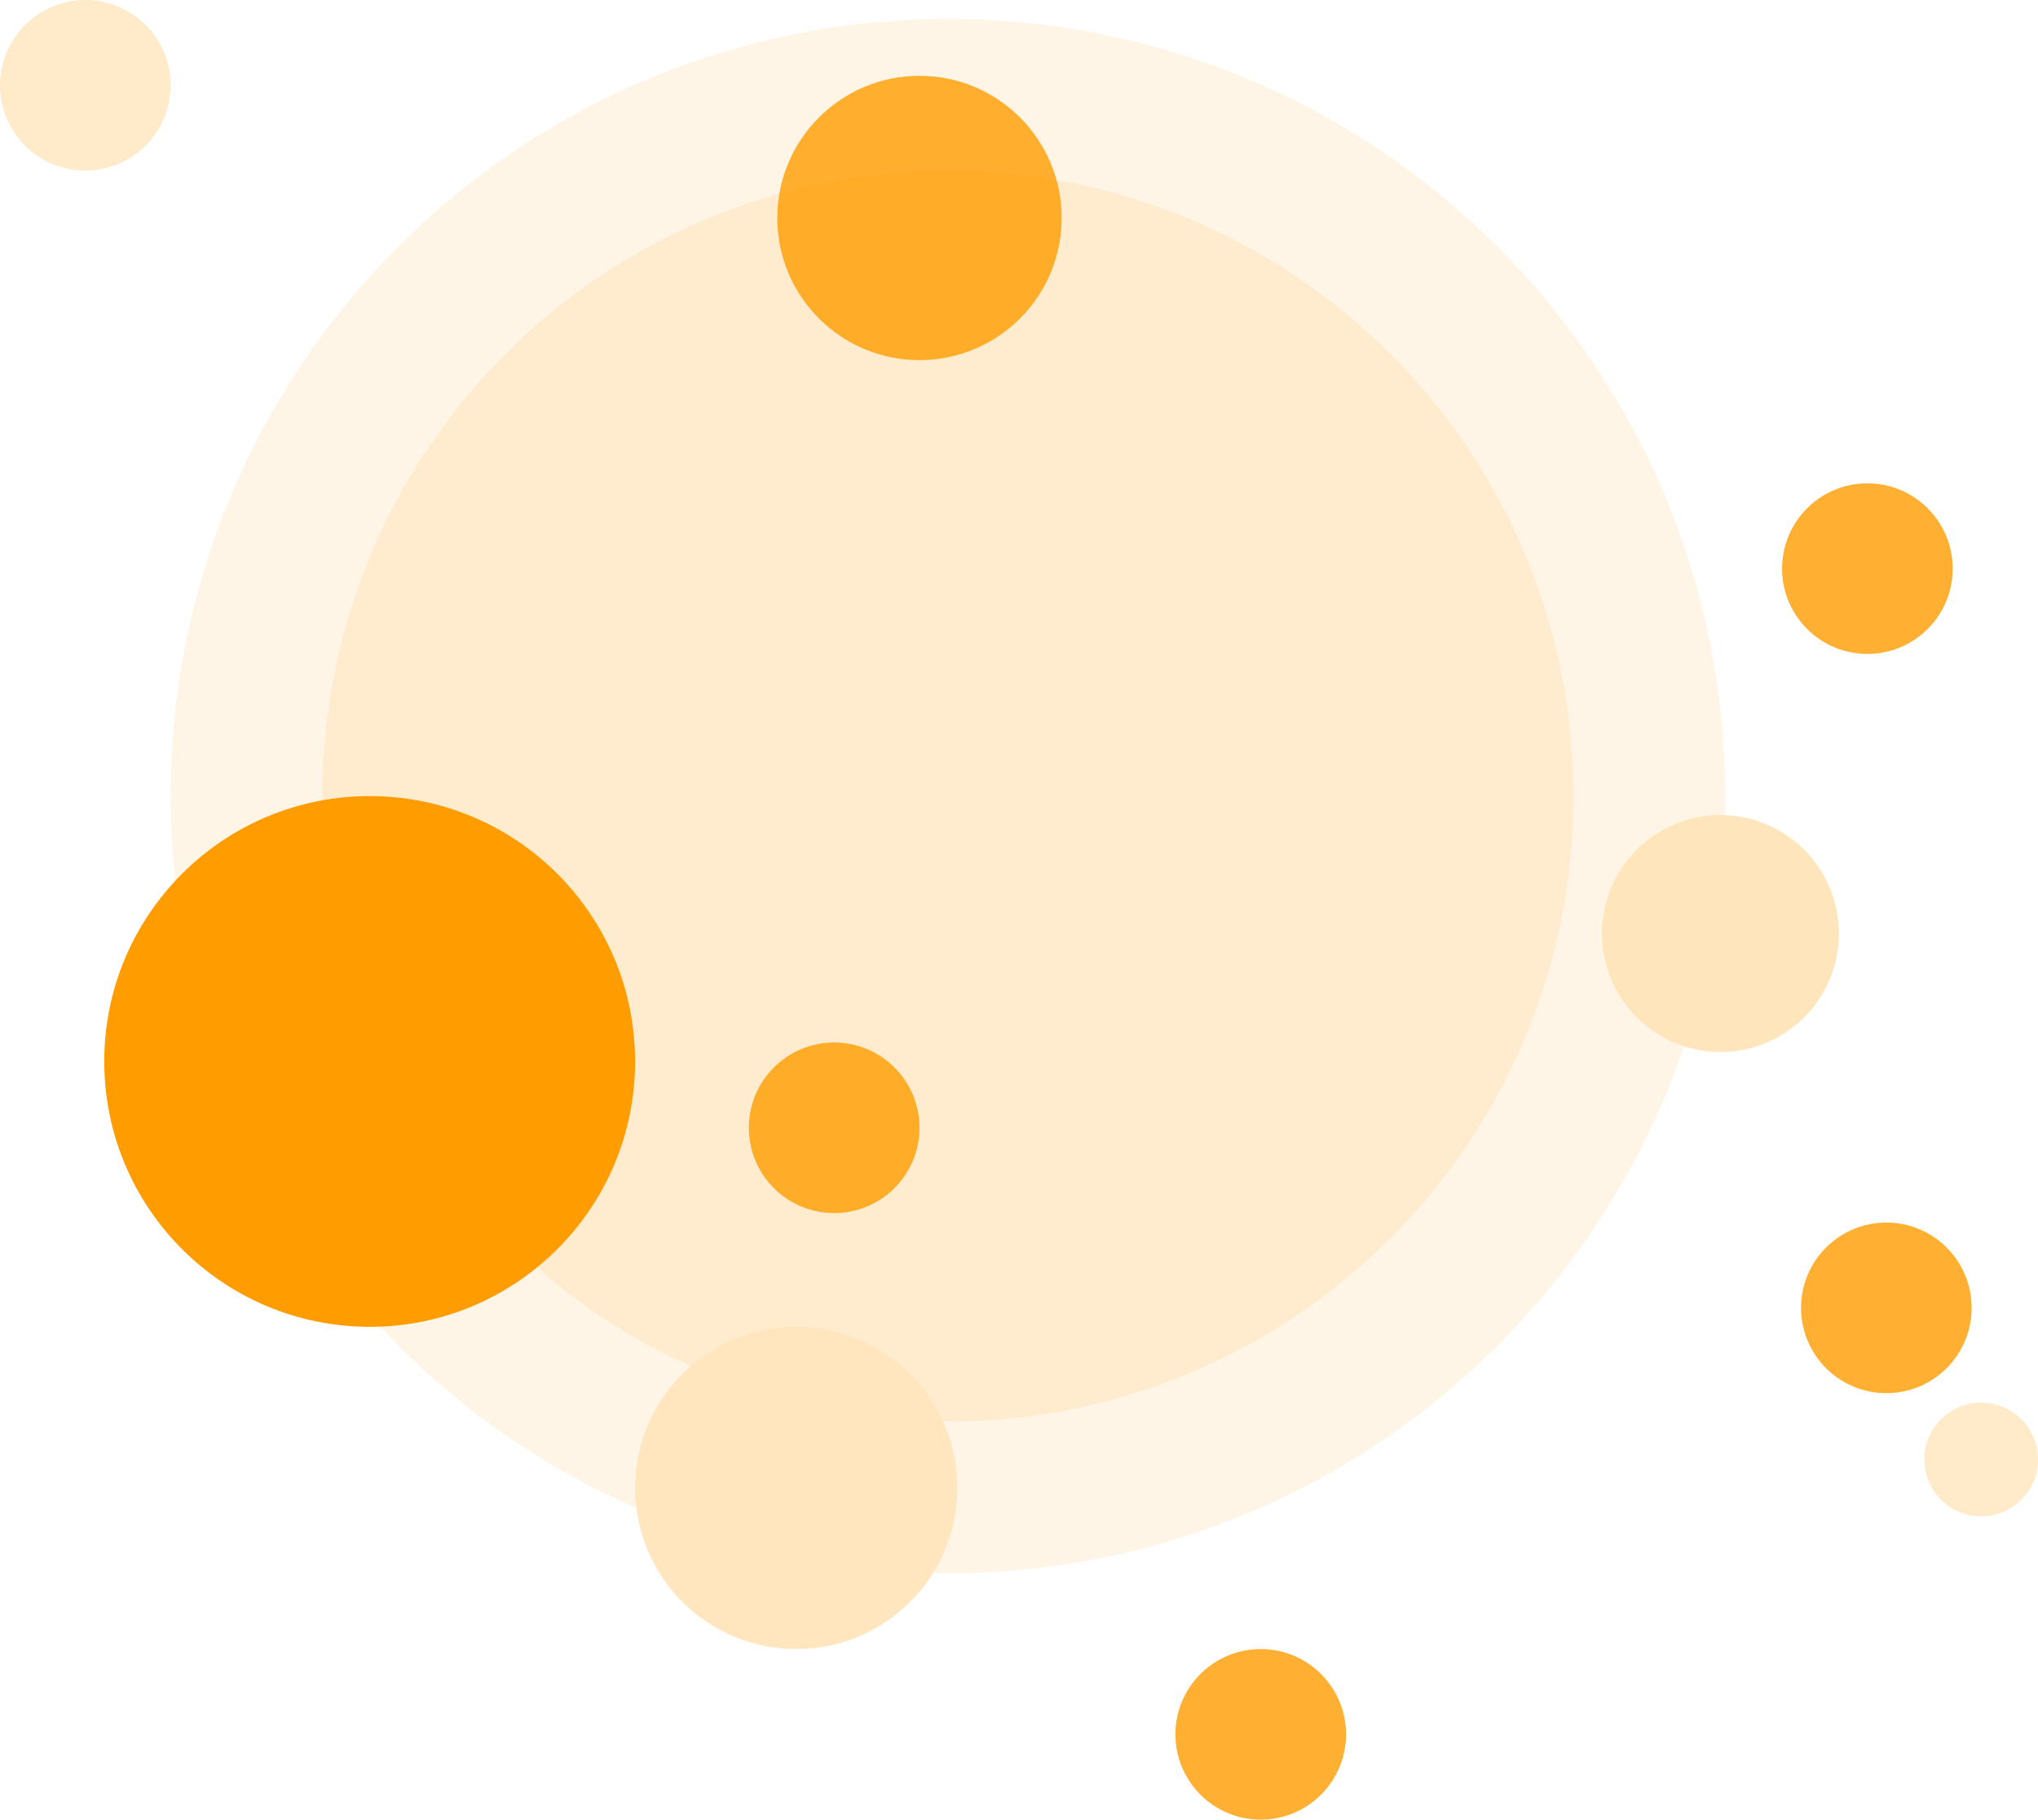
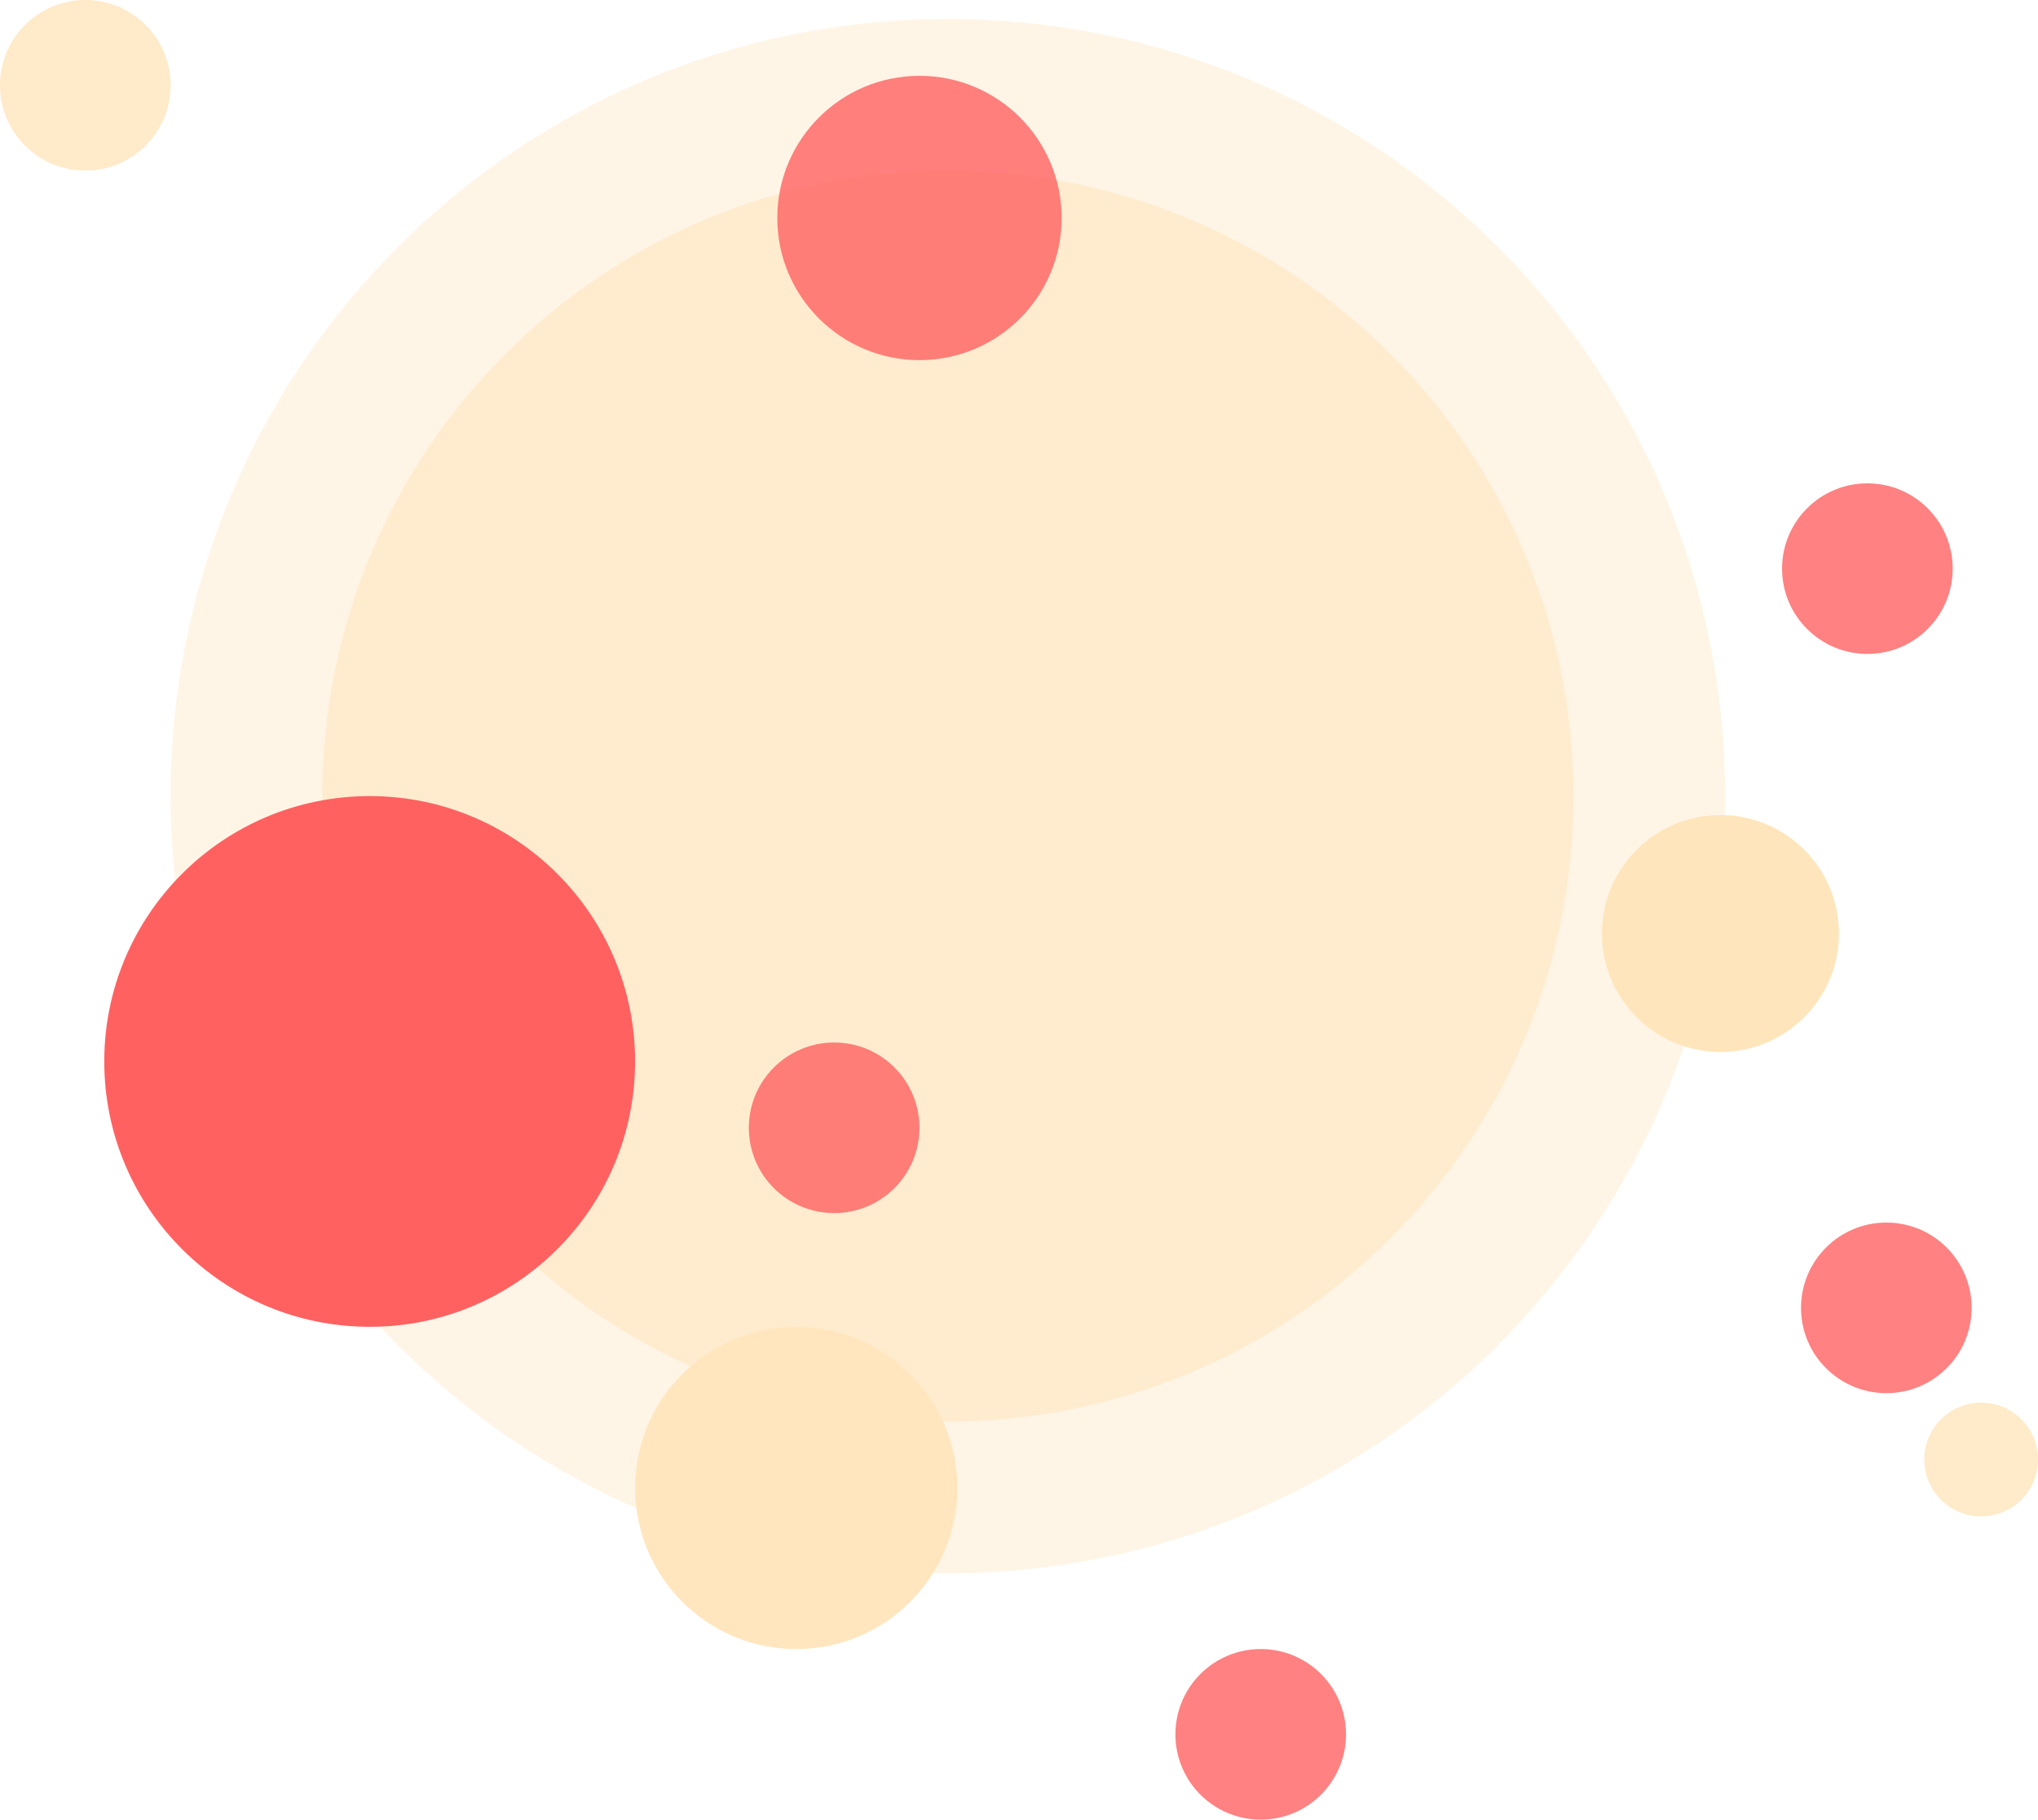
<svg xmlns="http://www.w3.org/2000/svg" width="215" height="192" viewBox="0 0 215 192" fill="none">
  <circle opacity="0.1" cx="100" cy="84" r="66" fill="#FD9A00" />
  <circle opacity="0.1" cx="100" cy="84" r="82" fill="#FD9A00" />
-   <circle cx="39" cy="112" r="28" fill="#FF9C00" />
+   <circle cx="39" cy="112" r="28" fill="#FF6161" />
  <circle cx="84" cy="157" r="17" fill="#FFE6BF" />
-   <circle opacity="0.8" cx="88" cy="119" r="9" fill="#FF9C00" />
-   <circle opacity="0.8" cx="133" cy="183" r="9" fill="#FF9C00" />
-   <circle opacity="0.8" cx="197" cy="60" r="9" fill="#FF9C00" />
+   <circle opacity="0.8" cx="88" cy="119" r="9" fill="#FF6161" />
+   <circle opacity="0.8" cx="133" cy="183" r="9" fill="#FF6161" />
+   <circle opacity="0.8" cx="197" cy="60" r="9" fill="#FF6161" />
  <circle opacity="0.8" cx="209" cy="154" r="6" fill="#FFE5BB" />
-   <circle opacity="0.8" cx="199" cy="138" r="9" fill="#FF9C00" />
+   <circle opacity="0.8" cx="199" cy="138" r="9" fill="#FF6161" />
  <circle opacity="0.8" cx="9" cy="9" r="9" fill="#FFE5BB" />
-   <circle opacity="0.8" cx="97" cy="23" r="15" fill="#FF9C00" />
+   <circle opacity="0.8" cx="97" cy="23" r="15" fill="#FF6161" />
  <circle cx="181.5" cy="98.5" r="12.5" fill="#FFE5BB" />
</svg>
